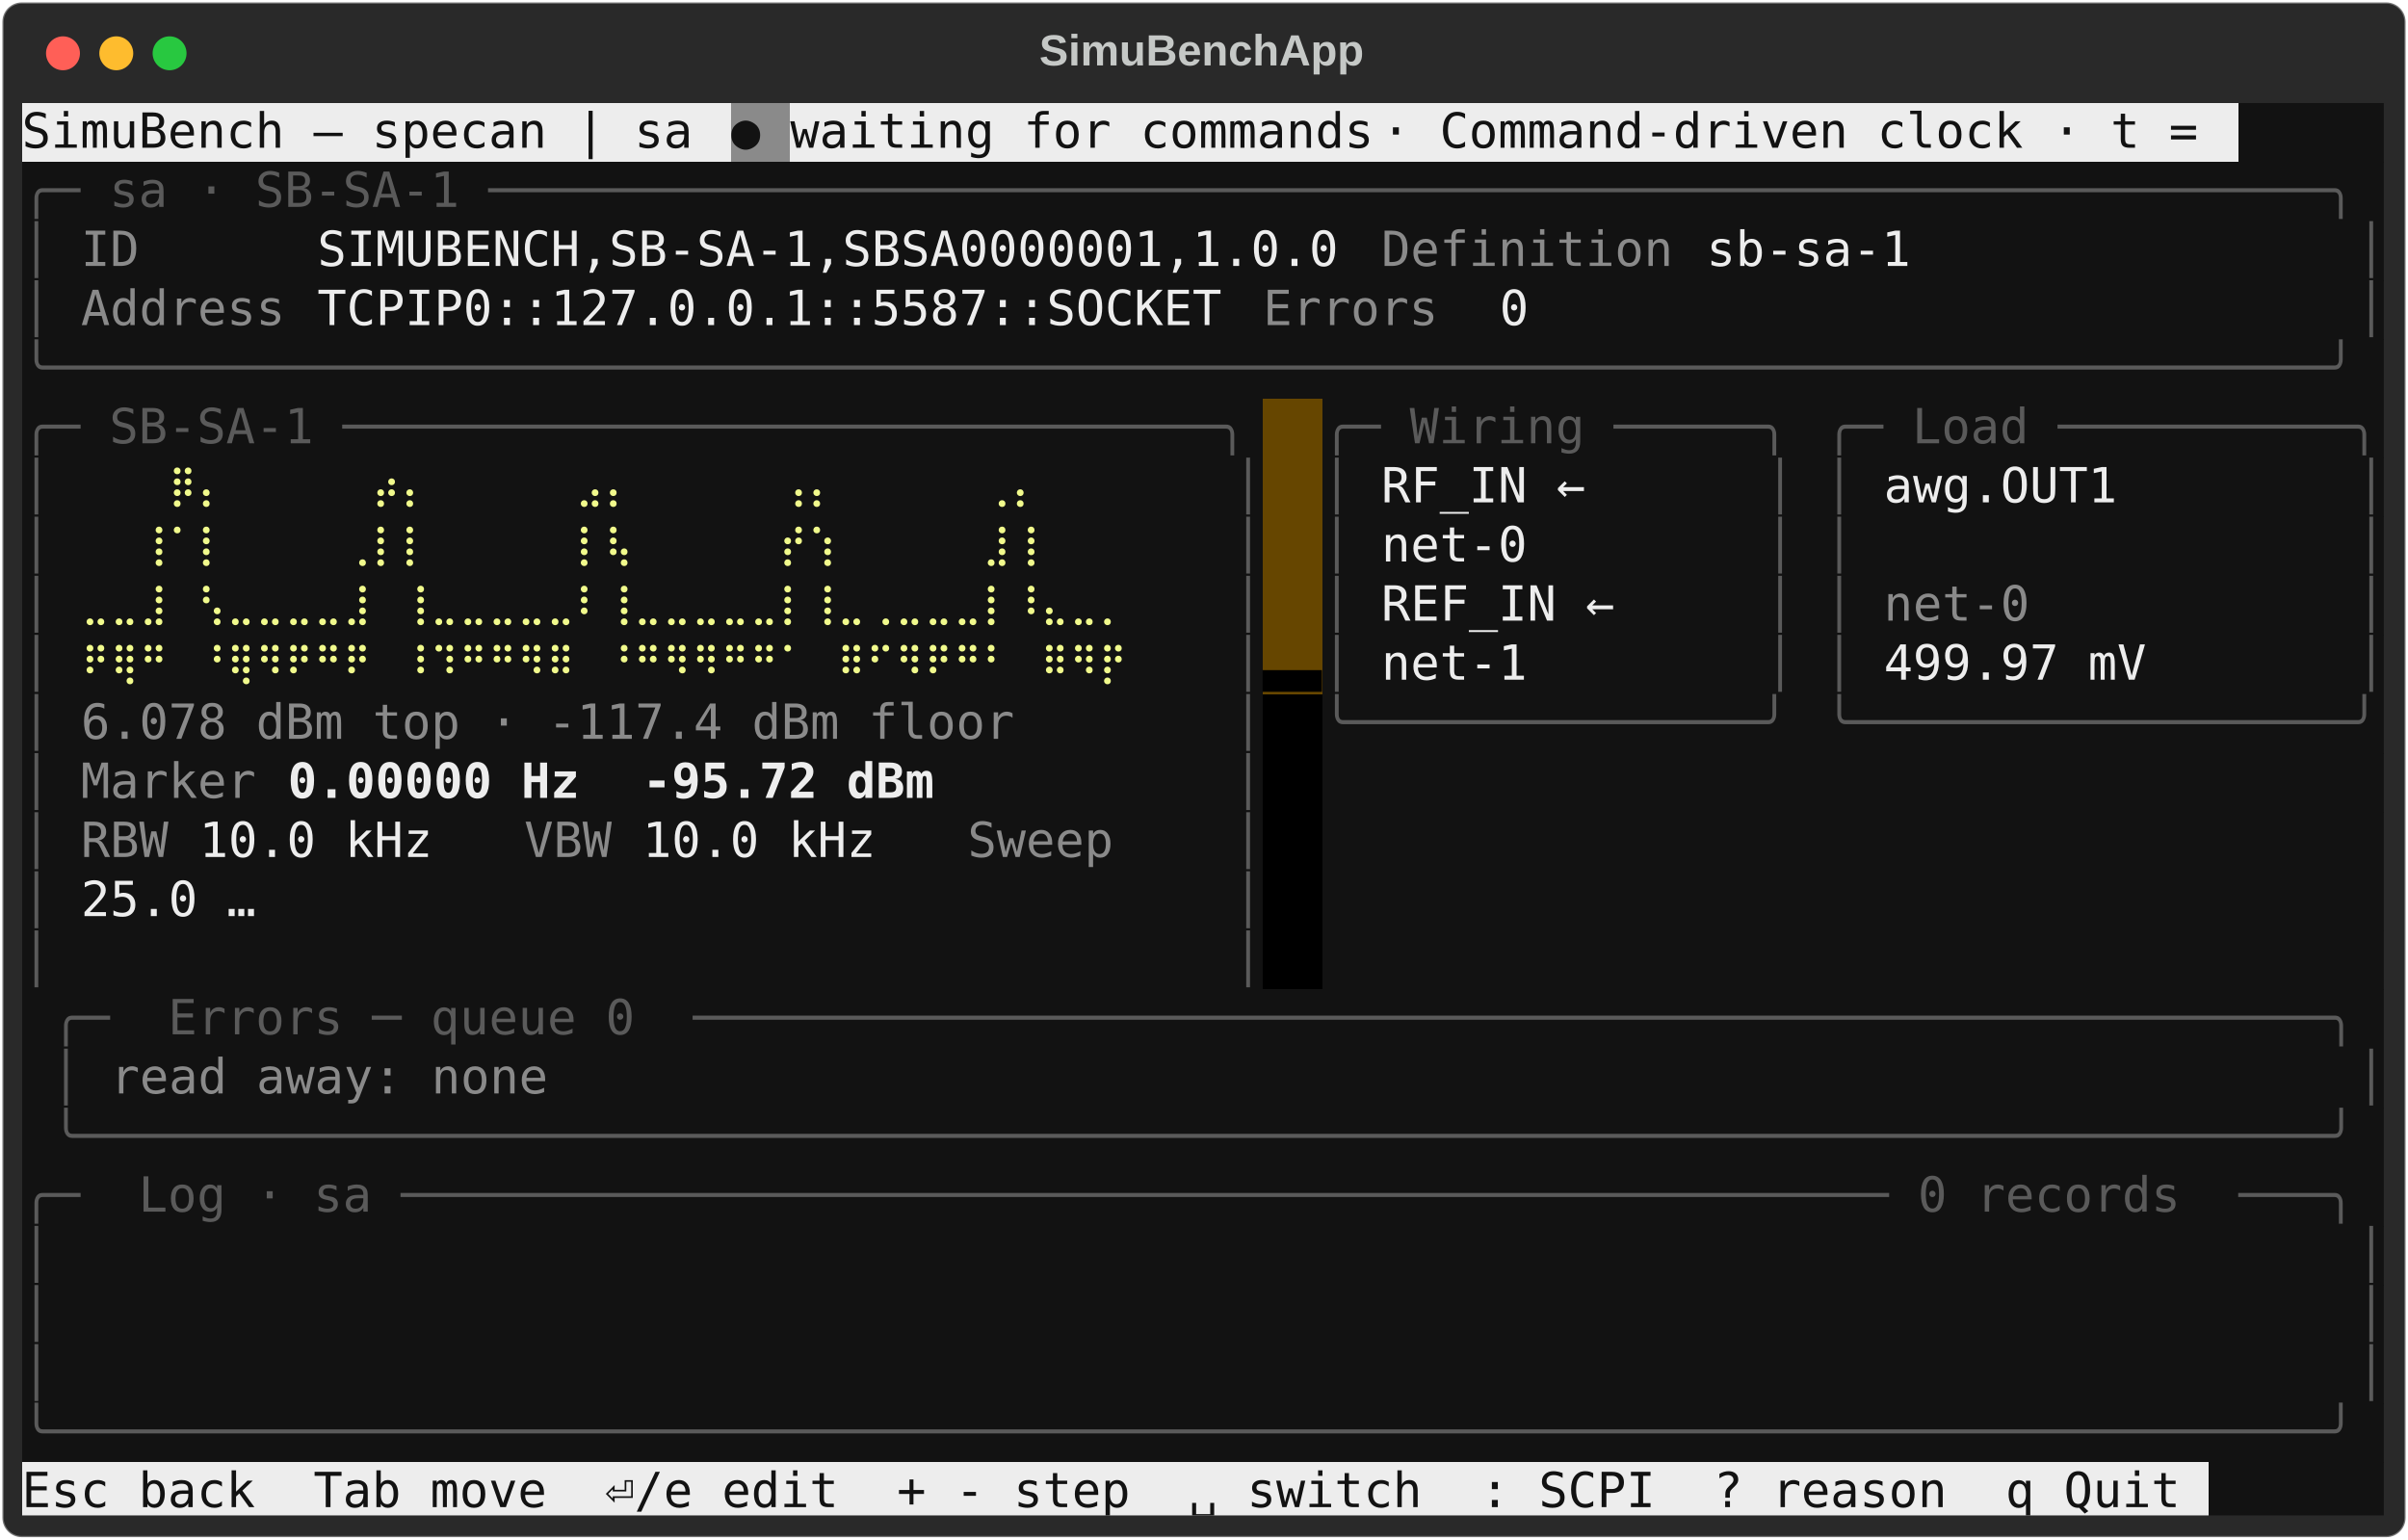
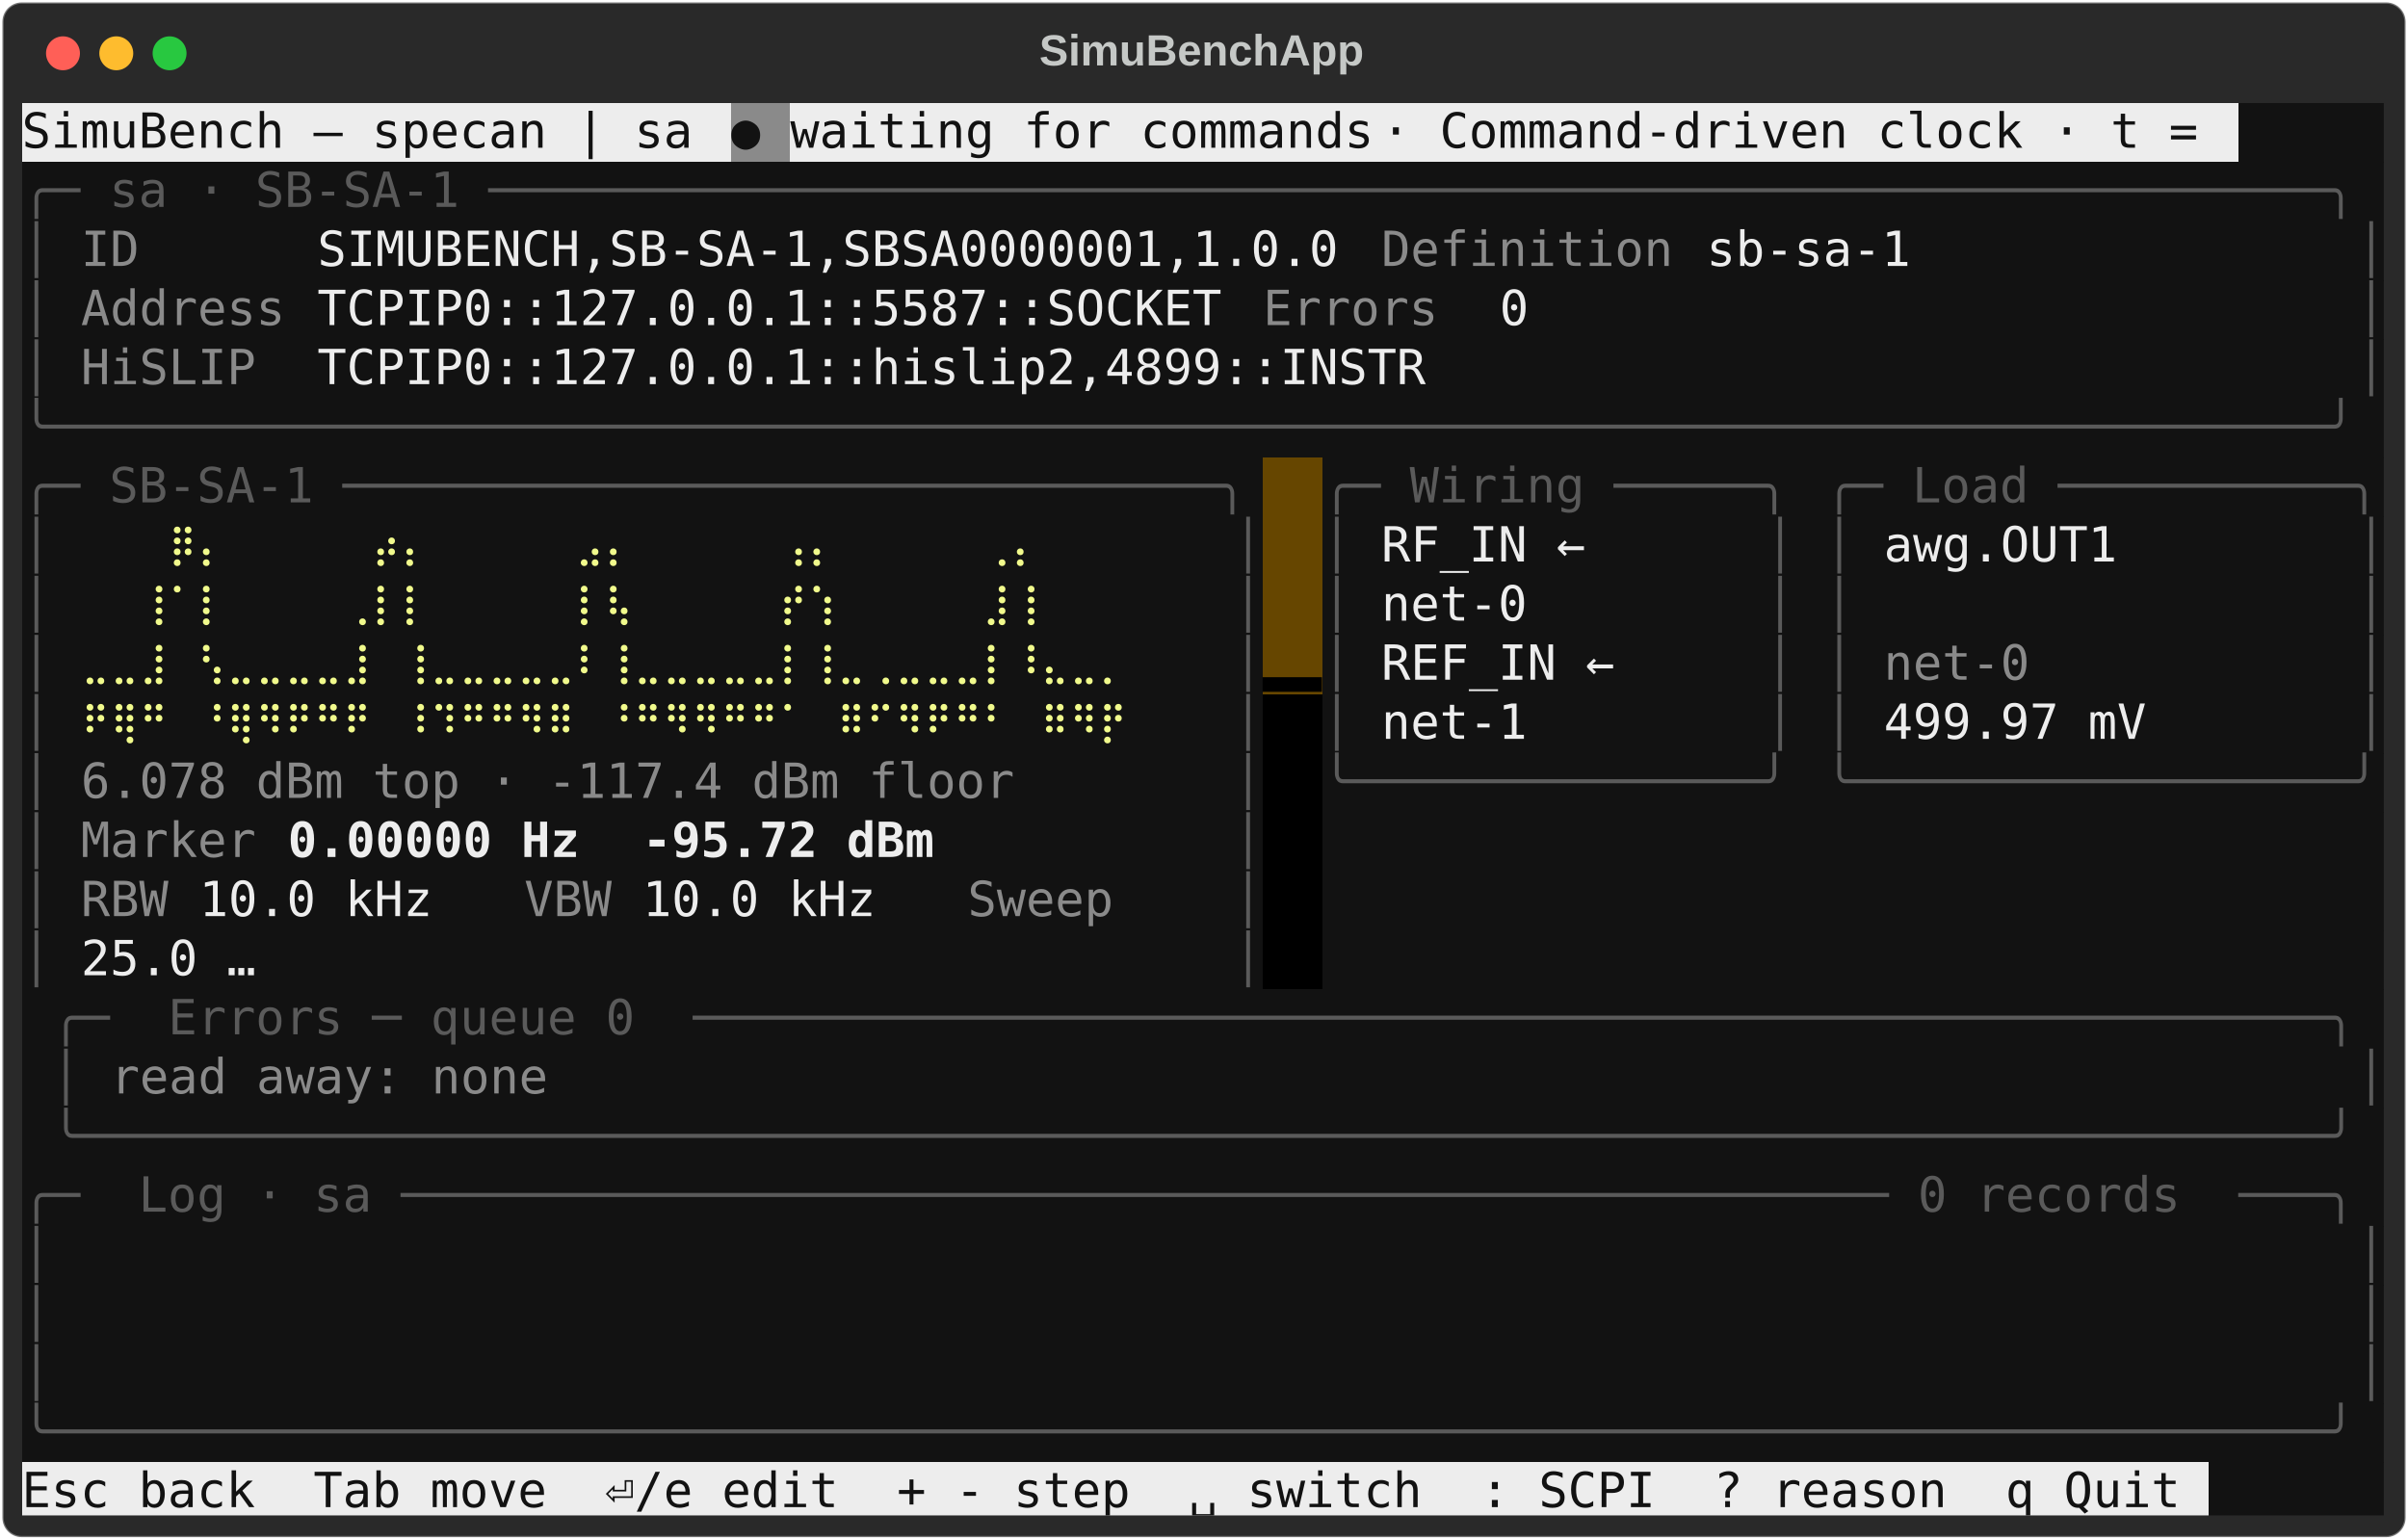
<svg xmlns="http://www.w3.org/2000/svg" class="rich-terminal" viewBox="0 0 994 635.6">
  <style>

    @font-face {
        font-family: "Fira Code";
        src: local("FiraCode-Regular"),
                url("https://cdnjs.cloudflare.com/ajax/libs/firacode/6.2.0/woff2/FiraCode-Regular.woff2") format("woff2"),
                url("https://cdnjs.cloudflare.com/ajax/libs/firacode/6.2.0/woff/FiraCode-Regular.woff") format("woff");
        font-style: normal;
        font-weight: 400;
    }
    @font-face {
        font-family: "Fira Code";
        src: local("FiraCode-Bold"),
                url("https://cdnjs.cloudflare.com/ajax/libs/firacode/6.2.0/woff2/FiraCode-Bold.woff2") format("woff2"),
                url("https://cdnjs.cloudflare.com/ajax/libs/firacode/6.2.0/woff/FiraCode-Bold.woff") format("woff");
        font-style: bold;
        font-weight: 700;
    }

    .terminal-matrix {
        font-family: Fira Code, monospace;
        font-size: 20px;
        line-height: 24.4px;
        font-variant-east-asian: full-width;
    }

    .terminal-title {
        font-size: 18px;
        font-weight: bold;
        font-family: arial;
    }

    .terminal-r1 { fill: #121212 }
.terminal-r2 { fill: #c5c8c6 }
.terminal-r3 { fill: #5a5a5a }
.terminal-r4 { fill: #8a8a8a }
.terminal-r5 { fill: #ededed }
.terminal-r6 { fill: #f1fa8c }
.terminal-r7 { fill: #000000 }
.terminal-r8 { fill: #ededed;font-weight: bold }
    </style>
  <defs>
    <clipPath id="terminal-clip-terminal">
      <rect x="0" y="0" width="975.0" height="584.6" />
    </clipPath>
    <clipPath id="terminal-line-0">
      <rect x="0" y="1.5" width="976" height="24.65" />
    </clipPath>
    <clipPath id="terminal-line-1">
      <rect x="0" y="25.9" width="976" height="24.65" />
    </clipPath>
    <clipPath id="terminal-line-2">
      <rect x="0" y="50.3" width="976" height="24.65" />
    </clipPath>
    <clipPath id="terminal-line-3">
      <rect x="0" y="74.7" width="976" height="24.65" />
    </clipPath>
    <clipPath id="terminal-line-4">
      <rect x="0" y="99.1" width="976" height="24.65" />
    </clipPath>
    <clipPath id="terminal-line-5">
      <rect x="0" y="123.5" width="976" height="24.65" />
    </clipPath>
    <clipPath id="terminal-line-6">
      <rect x="0" y="147.9" width="976" height="24.65" />
    </clipPath>
    <clipPath id="terminal-line-7">
      <rect x="0" y="172.3" width="976" height="24.65" />
    </clipPath>
    <clipPath id="terminal-line-8">
      <rect x="0" y="196.7" width="976" height="24.65" />
    </clipPath>
    <clipPath id="terminal-line-9">
      <rect x="0" y="221.1" width="976" height="24.65" />
    </clipPath>
    <clipPath id="terminal-line-10">
      <rect x="0" y="245.5" width="976" height="24.65" />
    </clipPath>
    <clipPath id="terminal-line-11">
      <rect x="0" y="269.9" width="976" height="24.65" />
    </clipPath>
    <clipPath id="terminal-line-12">
      <rect x="0" y="294.3" width="976" height="24.65" />
    </clipPath>
    <clipPath id="terminal-line-13">
      <rect x="0" y="318.7" width="976" height="24.65" />
    </clipPath>
    <clipPath id="terminal-line-14">
      <rect x="0" y="343.1" width="976" height="24.65" />
    </clipPath>
    <clipPath id="terminal-line-15">
      <rect x="0" y="367.5" width="976" height="24.65" />
    </clipPath>
    <clipPath id="terminal-line-16">
      <rect x="0" y="391.9" width="976" height="24.65" />
    </clipPath>
    <clipPath id="terminal-line-17">
      <rect x="0" y="416.3" width="976" height="24.65" />
    </clipPath>
    <clipPath id="terminal-line-18">
      <rect x="0" y="440.7" width="976" height="24.65" />
    </clipPath>
    <clipPath id="terminal-line-19">
      <rect x="0" y="465.1" width="976" height="24.65" />
    </clipPath>
    <clipPath id="terminal-line-20">
      <rect x="0" y="489.5" width="976" height="24.65" />
    </clipPath>
    <clipPath id="terminal-line-21">
      <rect x="0" y="513.9" width="976" height="24.65" />
    </clipPath>
    <clipPath id="terminal-line-22">
      <rect x="0" y="538.3" width="976" height="24.65" />
    </clipPath>
  </defs>
  <rect fill="#292929" stroke="rgba(255,255,255,0.35)" stroke-width="1" x="1" y="1" width="992" height="633.6" rx="8" />
  <text class="terminal-title" fill="#c5c8c6" text-anchor="middle" x="496" y="27">SimuBenchApp</text>
  <g transform="translate(26,22)">
    <circle cx="0" cy="0" r="7" fill="#ff5f57" />
    <circle cx="22" cy="0" r="7" fill="#febc2e" />
    <circle cx="44" cy="0" r="7" fill="#28c840" />
  </g>
  <g transform="translate(9, 41)" clip-path="url(#terminal-clip-terminal)">
    <rect fill="#ededed" x="0" y="1.5" width="280.6" height="24.65" shape-rendering="crispEdges" />
    <rect fill="#ededed" x="280.6" y="1.5" width="12.2" height="24.65" shape-rendering="crispEdges" />
    <rect fill="#8a8a8a" x="292.8" y="1.5" width="24.4" height="24.65" shape-rendering="crispEdges" />
    <rect fill="#ededed" x="317.2" y="1.5" width="244" height="24.65" shape-rendering="crispEdges" />
    <rect fill="#ededed" x="561.2" y="1.5" width="353.8" height="24.65" shape-rendering="crispEdges" />
    <rect fill="#121212" x="915" y="1.5" width="61" height="24.65" shape-rendering="crispEdges" />
    <rect fill="#121212" x="0" y="25.9" width="976" height="24.65" shape-rendering="crispEdges" />
    <rect fill="#121212" x="0" y="50.3" width="12.2" height="24.65" shape-rendering="crispEdges" />
    <rect fill="#121212" x="12.2" y="50.3" width="12.2" height="24.65" shape-rendering="crispEdges" />
    <rect fill="#121212" x="24.4" y="50.3" width="97.6" height="24.65" shape-rendering="crispEdges" />
    <rect fill="#121212" x="122" y="50.3" width="439.2" height="24.65" shape-rendering="crispEdges" />
    <rect fill="#121212" x="561.2" y="50.3" width="134.2" height="24.65" shape-rendering="crispEdges" />
    <rect fill="#121212" x="695.4" y="50.3" width="256.2" height="24.65" shape-rendering="crispEdges" />
    <rect fill="#121212" x="951.6" y="50.3" width="12.2" height="24.65" shape-rendering="crispEdges" />
    <rect fill="#121212" x="963.8" y="50.3" width="12.2" height="24.65" shape-rendering="crispEdges" />
    <rect fill="#121212" x="0" y="74.7" width="12.2" height="24.65" shape-rendering="crispEdges" />
    <rect fill="#121212" x="12.2" y="74.7" width="12.2" height="24.65" shape-rendering="crispEdges" />
    <rect fill="#121212" x="24.4" y="74.7" width="97.6" height="24.65" shape-rendering="crispEdges" />
    <rect fill="#121212" x="122" y="74.7" width="390.4" height="24.65" shape-rendering="crispEdges" />
    <rect fill="#121212" x="512.4" y="74.7" width="97.6" height="24.65" shape-rendering="crispEdges" />
    <rect fill="#121212" x="610" y="74.7" width="341.6" height="24.65" shape-rendering="crispEdges" />
    <rect fill="#121212" x="951.6" y="74.7" width="12.2" height="24.65" shape-rendering="crispEdges" />
    <rect fill="#121212" x="963.8" y="74.7" width="12.2" height="24.65" shape-rendering="crispEdges" />
-     <rect fill="#121212" x="0" y="99.1" width="976" height="24.65" shape-rendering="crispEdges" />
-     <rect fill="#121212" x="0" y="123.5" width="512.4" height="24.65" shape-rendering="crispEdges" />
-     <rect fill="#664600" x="512.4" y="123.5" width="24.4" height="24.65" shape-rendering="crispEdges" />
-     <rect fill="#121212" x="536.8" y="123.5" width="195.2" height="24.65" shape-rendering="crispEdges" />
-     <rect fill="#121212" x="732" y="123.5" width="12.2" height="24.65" shape-rendering="crispEdges" />
-     <rect fill="#121212" x="744.2" y="123.5" width="231.8" height="24.65" shape-rendering="crispEdges" />
-     <rect fill="#121212" x="0" y="147.9" width="12.2" height="24.65" shape-rendering="crispEdges" />
-     <rect fill="#121212" x="12.2" y="147.9" width="12.2" height="24.65" shape-rendering="crispEdges" />
-     <rect fill="#121212" x="24.4" y="147.9" width="463.6" height="24.65" shape-rendering="crispEdges" />
-     <rect fill="#121212" x="488" y="147.9" width="12.2" height="24.65" shape-rendering="crispEdges" />
-     <rect fill="#121212" x="500.2" y="147.9" width="12.2" height="24.65" shape-rendering="crispEdges" />
+     <rect fill="#121212" x="0" y="99.1" width="12.2" height="24.65" shape-rendering="crispEdges" />
+     <rect fill="#121212" x="12.2" y="99.1" width="12.2" height="24.65" shape-rendering="crispEdges" />
+     <rect fill="#121212" x="24.4" y="99.1" width="97.6" height="24.65" shape-rendering="crispEdges" />
+     <rect fill="#121212" x="122" y="99.1" width="829.6" height="24.65" shape-rendering="crispEdges" />
+     <rect fill="#121212" x="951.6" y="99.1" width="12.2" height="24.65" shape-rendering="crispEdges" />
+     <rect fill="#121212" x="963.8" y="99.1" width="12.2" height="24.65" shape-rendering="crispEdges" />
+     <rect fill="#121212" x="0" y="123.5" width="976" height="24.65" shape-rendering="crispEdges" />
+     <rect fill="#121212" x="0" y="147.9" width="512.4" height="24.65" shape-rendering="crispEdges" />
    <rect fill="#664600" x="512.4" y="147.9" width="24.4" height="24.65" shape-rendering="crispEdges" />
-     <rect fill="#121212" x="536.8" y="147.9" width="12.2" height="24.65" shape-rendering="crispEdges" />
-     <rect fill="#121212" x="549" y="147.9" width="12.2" height="24.65" shape-rendering="crispEdges" />
-     <rect fill="#121212" x="561.2" y="147.9" width="85.4" height="24.65" shape-rendering="crispEdges" />
-     <rect fill="#121212" x="646.6" y="147.9" width="73.2" height="24.65" shape-rendering="crispEdges" />
-     <rect fill="#121212" x="719.8" y="147.9" width="12.2" height="24.65" shape-rendering="crispEdges" />
+     <rect fill="#121212" x="536.8" y="147.9" width="195.2" height="24.65" shape-rendering="crispEdges" />
    <rect fill="#121212" x="732" y="147.9" width="12.2" height="24.65" shape-rendering="crispEdges" />
-     <rect fill="#121212" x="744.2" y="147.9" width="12.2" height="24.65" shape-rendering="crispEdges" />
-     <rect fill="#121212" x="756.4" y="147.9" width="12.2" height="24.65" shape-rendering="crispEdges" />
-     <rect fill="#121212" x="768.6" y="147.9" width="170.8" height="24.65" shape-rendering="crispEdges" />
-     <rect fill="#121212" x="939.4" y="147.9" width="24.4" height="24.65" shape-rendering="crispEdges" />
-     <rect fill="#121212" x="963.8" y="147.9" width="12.2" height="24.65" shape-rendering="crispEdges" />
+     <rect fill="#121212" x="744.2" y="147.9" width="231.8" height="24.65" shape-rendering="crispEdges" />
    <rect fill="#121212" x="0" y="172.3" width="12.2" height="24.65" shape-rendering="crispEdges" />
    <rect fill="#121212" x="12.2" y="172.3" width="12.2" height="24.65" shape-rendering="crispEdges" />
    <rect fill="#121212" x="24.4" y="172.3" width="463.6" height="24.65" shape-rendering="crispEdges" />
    <rect fill="#121212" x="488" y="172.3" width="12.2" height="24.65" shape-rendering="crispEdges" />
    <rect fill="#121212" x="500.2" y="172.3" width="12.2" height="24.65" shape-rendering="crispEdges" />
    <rect fill="#664600" x="512.4" y="172.3" width="24.4" height="24.65" shape-rendering="crispEdges" />
    <rect fill="#121212" x="536.8" y="172.3" width="12.2" height="24.65" shape-rendering="crispEdges" />
    <rect fill="#121212" x="549" y="172.3" width="12.2" height="24.65" shape-rendering="crispEdges" />
-     <rect fill="#121212" x="561.2" y="172.3" width="73.2" height="24.65" shape-rendering="crispEdges" />
-     <rect fill="#121212" x="634.4" y="172.3" width="85.4" height="24.65" shape-rendering="crispEdges" />
+     <rect fill="#121212" x="561.2" y="172.3" width="85.4" height="24.65" shape-rendering="crispEdges" />
+     <rect fill="#121212" x="646.6" y="172.3" width="73.2" height="24.65" shape-rendering="crispEdges" />
    <rect fill="#121212" x="719.8" y="172.3" width="12.2" height="24.65" shape-rendering="crispEdges" />
    <rect fill="#121212" x="732" y="172.3" width="12.2" height="24.65" shape-rendering="crispEdges" />
    <rect fill="#121212" x="744.2" y="172.3" width="12.2" height="24.65" shape-rendering="crispEdges" />
    <rect fill="#121212" x="756.4" y="172.3" width="12.2" height="24.65" shape-rendering="crispEdges" />
    <rect fill="#121212" x="768.6" y="172.3" width="170.8" height="24.65" shape-rendering="crispEdges" />
    <rect fill="#121212" x="939.4" y="172.3" width="24.4" height="24.65" shape-rendering="crispEdges" />
    <rect fill="#121212" x="963.8" y="172.3" width="12.2" height="24.65" shape-rendering="crispEdges" />
    <rect fill="#121212" x="0" y="196.7" width="12.2" height="24.65" shape-rendering="crispEdges" />
    <rect fill="#121212" x="12.2" y="196.7" width="12.2" height="24.65" shape-rendering="crispEdges" />
    <rect fill="#121212" x="24.4" y="196.7" width="463.6" height="24.65" shape-rendering="crispEdges" />
    <rect fill="#121212" x="488" y="196.7" width="12.2" height="24.65" shape-rendering="crispEdges" />
    <rect fill="#121212" x="500.2" y="196.7" width="12.2" height="24.65" shape-rendering="crispEdges" />
    <rect fill="#664600" x="512.4" y="196.7" width="24.4" height="24.65" shape-rendering="crispEdges" />
    <rect fill="#121212" x="536.8" y="196.7" width="12.2" height="24.65" shape-rendering="crispEdges" />
    <rect fill="#121212" x="549" y="196.7" width="12.2" height="24.65" shape-rendering="crispEdges" />
-     <rect fill="#121212" x="561.2" y="196.7" width="97.6" height="24.65" shape-rendering="crispEdges" />
-     <rect fill="#121212" x="658.8" y="196.7" width="61" height="24.65" shape-rendering="crispEdges" />
+     <rect fill="#121212" x="561.2" y="196.7" width="73.2" height="24.65" shape-rendering="crispEdges" />
+     <rect fill="#121212" x="634.4" y="196.7" width="85.4" height="24.65" shape-rendering="crispEdges" />
    <rect fill="#121212" x="719.8" y="196.7" width="12.2" height="24.65" shape-rendering="crispEdges" />
    <rect fill="#121212" x="732" y="196.7" width="12.2" height="24.65" shape-rendering="crispEdges" />
    <rect fill="#121212" x="744.2" y="196.7" width="12.2" height="24.65" shape-rendering="crispEdges" />
    <rect fill="#121212" x="756.4" y="196.7" width="12.2" height="24.65" shape-rendering="crispEdges" />
-     <rect fill="#121212" x="768.6" y="196.7" width="61" height="24.65" shape-rendering="crispEdges" />
-     <rect fill="#121212" x="829.6" y="196.7" width="109.8" height="24.65" shape-rendering="crispEdges" />
+     <rect fill="#121212" x="768.6" y="196.7" width="170.8" height="24.65" shape-rendering="crispEdges" />
    <rect fill="#121212" x="939.4" y="196.7" width="24.4" height="24.65" shape-rendering="crispEdges" />
    <rect fill="#121212" x="963.8" y="196.7" width="12.2" height="24.65" shape-rendering="crispEdges" />
    <rect fill="#121212" x="0" y="221.1" width="12.2" height="24.65" shape-rendering="crispEdges" />
    <rect fill="#121212" x="12.2" y="221.1" width="12.2" height="24.65" shape-rendering="crispEdges" />
    <rect fill="#121212" x="24.4" y="221.1" width="463.6" height="24.65" shape-rendering="crispEdges" />
    <rect fill="#121212" x="488" y="221.1" width="12.2" height="24.65" shape-rendering="crispEdges" />
    <rect fill="#121212" x="500.2" y="221.1" width="12.2" height="24.65" shape-rendering="crispEdges" />
    <rect fill="#664600" x="512.4" y="221.1" width="24.4" height="24.65" shape-rendering="crispEdges" />
    <rect fill="#121212" x="536.8" y="221.1" width="12.2" height="24.65" shape-rendering="crispEdges" />
    <rect fill="#121212" x="549" y="221.1" width="12.2" height="24.65" shape-rendering="crispEdges" />
-     <rect fill="#121212" x="561.2" y="221.1" width="61" height="24.65" shape-rendering="crispEdges" />
-     <rect fill="#121212" x="622.2" y="221.1" width="97.6" height="24.65" shape-rendering="crispEdges" />
+     <rect fill="#121212" x="561.2" y="221.1" width="97.6" height="24.65" shape-rendering="crispEdges" />
+     <rect fill="#121212" x="658.8" y="221.1" width="61" height="24.65" shape-rendering="crispEdges" />
    <rect fill="#121212" x="719.8" y="221.1" width="12.2" height="24.65" shape-rendering="crispEdges" />
    <rect fill="#121212" x="732" y="221.1" width="12.2" height="24.65" shape-rendering="crispEdges" />
    <rect fill="#121212" x="744.2" y="221.1" width="12.2" height="24.65" shape-rendering="crispEdges" />
    <rect fill="#121212" x="756.4" y="221.1" width="12.2" height="24.65" shape-rendering="crispEdges" />
-     <rect fill="#121212" x="768.6" y="221.1" width="170.8" height="24.65" shape-rendering="crispEdges" />
+     <rect fill="#121212" x="768.6" y="221.1" width="61" height="24.65" shape-rendering="crispEdges" />
+     <rect fill="#121212" x="829.6" y="221.1" width="109.8" height="24.65" shape-rendering="crispEdges" />
    <rect fill="#121212" x="939.4" y="221.1" width="24.4" height="24.65" shape-rendering="crispEdges" />
    <rect fill="#121212" x="963.8" y="221.1" width="12.2" height="24.65" shape-rendering="crispEdges" />
    <rect fill="#121212" x="0" y="245.5" width="12.2" height="24.65" shape-rendering="crispEdges" />
    <rect fill="#121212" x="12.2" y="245.5" width="12.2" height="24.65" shape-rendering="crispEdges" />
-     <rect fill="#121212" x="24.4" y="245.5" width="390.4" height="24.65" shape-rendering="crispEdges" />
-     <rect fill="#121212" x="414.8" y="245.5" width="73.2" height="24.65" shape-rendering="crispEdges" />
+     <rect fill="#121212" x="24.4" y="245.5" width="463.6" height="24.65" shape-rendering="crispEdges" />
    <rect fill="#121212" x="488" y="245.5" width="12.2" height="24.65" shape-rendering="crispEdges" />
    <rect fill="#121212" x="500.2" y="245.5" width="12.2" height="24.65" shape-rendering="crispEdges" />
    <rect fill="#000000" x="512.4" y="245.5" width="24.4" height="24.65" shape-rendering="crispEdges" />
-     <rect fill="#121212" x="536.8" y="245.5" width="195.2" height="24.65" shape-rendering="crispEdges" />
+     <rect fill="#121212" x="536.8" y="245.5" width="12.2" height="24.65" shape-rendering="crispEdges" />
+     <rect fill="#121212" x="549" y="245.5" width="12.2" height="24.65" shape-rendering="crispEdges" />
+     <rect fill="#121212" x="561.2" y="245.5" width="61" height="24.65" shape-rendering="crispEdges" />
+     <rect fill="#121212" x="622.2" y="245.5" width="97.6" height="24.65" shape-rendering="crispEdges" />
+     <rect fill="#121212" x="719.8" y="245.5" width="12.2" height="24.65" shape-rendering="crispEdges" />
    <rect fill="#121212" x="732" y="245.5" width="12.2" height="24.65" shape-rendering="crispEdges" />
-     <rect fill="#121212" x="744.2" y="245.5" width="231.8" height="24.65" shape-rendering="crispEdges" />
+     <rect fill="#121212" x="744.2" y="245.5" width="12.2" height="24.65" shape-rendering="crispEdges" />
+     <rect fill="#121212" x="756.4" y="245.5" width="12.2" height="24.65" shape-rendering="crispEdges" />
+     <rect fill="#121212" x="768.6" y="245.5" width="170.8" height="24.65" shape-rendering="crispEdges" />
+     <rect fill="#121212" x="939.4" y="245.5" width="24.4" height="24.65" shape-rendering="crispEdges" />
+     <rect fill="#121212" x="963.8" y="245.5" width="12.2" height="24.65" shape-rendering="crispEdges" />
    <rect fill="#121212" x="0" y="269.9" width="12.2" height="24.65" shape-rendering="crispEdges" />
    <rect fill="#121212" x="12.2" y="269.9" width="12.2" height="24.65" shape-rendering="crispEdges" />
-     <rect fill="#121212" x="24.4" y="269.9" width="85.4" height="24.65" shape-rendering="crispEdges" />
-     <rect fill="#121212" x="109.8" y="269.9" width="122" height="24.65" shape-rendering="crispEdges" />
-     <rect fill="#121212" x="231.8" y="269.9" width="24.4" height="24.65" shape-rendering="crispEdges" />
-     <rect fill="#121212" x="256.2" y="269.9" width="122" height="24.65" shape-rendering="crispEdges" />
-     <rect fill="#121212" x="378.2" y="269.9" width="109.8" height="24.65" shape-rendering="crispEdges" />
+     <rect fill="#121212" x="24.4" y="269.9" width="390.4" height="24.65" shape-rendering="crispEdges" />
+     <rect fill="#121212" x="414.8" y="269.9" width="73.2" height="24.65" shape-rendering="crispEdges" />
    <rect fill="#121212" x="488" y="269.9" width="12.2" height="24.65" shape-rendering="crispEdges" />
    <rect fill="#121212" x="500.2" y="269.9" width="12.2" height="24.65" shape-rendering="crispEdges" />
    <rect fill="#000000" x="512.4" y="269.9" width="24.4" height="24.65" shape-rendering="crispEdges" />
-     <rect fill="#121212" x="536.8" y="269.9" width="439.2" height="24.65" shape-rendering="crispEdges" />
+     <rect fill="#121212" x="536.8" y="269.9" width="195.2" height="24.65" shape-rendering="crispEdges" />
+     <rect fill="#121212" x="732" y="269.9" width="12.2" height="24.65" shape-rendering="crispEdges" />
+     <rect fill="#121212" x="744.2" y="269.9" width="231.8" height="24.65" shape-rendering="crispEdges" />
    <rect fill="#121212" x="0" y="294.3" width="12.2" height="24.65" shape-rendering="crispEdges" />
    <rect fill="#121212" x="12.2" y="294.3" width="12.2" height="24.65" shape-rendering="crispEdges" />
-     <rect fill="#121212" x="24.4" y="294.3" width="48.8" height="24.65" shape-rendering="crispEdges" />
-     <rect fill="#121212" x="73.2" y="294.3" width="134.2" height="24.65" shape-rendering="crispEdges" />
-     <rect fill="#121212" x="207.4" y="294.3" width="48.8" height="24.65" shape-rendering="crispEdges" />
-     <rect fill="#121212" x="256.2" y="294.3" width="134.2" height="24.65" shape-rendering="crispEdges" />
-     <rect fill="#121212" x="390.4" y="294.3" width="61" height="24.65" shape-rendering="crispEdges" />
-     <rect fill="#121212" x="451.4" y="294.3" width="48.8" height="24.65" shape-rendering="crispEdges" />
+     <rect fill="#121212" x="24.4" y="294.3" width="85.4" height="24.65" shape-rendering="crispEdges" />
+     <rect fill="#121212" x="109.8" y="294.3" width="122" height="24.65" shape-rendering="crispEdges" />
+     <rect fill="#121212" x="231.8" y="294.3" width="24.4" height="24.65" shape-rendering="crispEdges" />
+     <rect fill="#121212" x="256.2" y="294.3" width="122" height="24.65" shape-rendering="crispEdges" />
+     <rect fill="#121212" x="378.2" y="294.3" width="109.8" height="24.65" shape-rendering="crispEdges" />
+     <rect fill="#121212" x="488" y="294.3" width="12.2" height="24.65" shape-rendering="crispEdges" />
    <rect fill="#121212" x="500.2" y="294.3" width="12.2" height="24.65" shape-rendering="crispEdges" />
    <rect fill="#000000" x="512.4" y="294.3" width="24.4" height="24.65" shape-rendering="crispEdges" />
    <rect fill="#121212" x="536.8" y="294.3" width="439.2" height="24.65" shape-rendering="crispEdges" />
    <rect fill="#121212" x="0" y="318.7" width="12.2" height="24.65" shape-rendering="crispEdges" />
    <rect fill="#121212" x="12.2" y="318.7" width="12.2" height="24.65" shape-rendering="crispEdges" />
-     <rect fill="#121212" x="24.4" y="318.7" width="73.2" height="24.65" shape-rendering="crispEdges" />
-     <rect fill="#121212" x="97.6" y="318.7" width="402.6" height="24.65" shape-rendering="crispEdges" />
+     <rect fill="#121212" x="24.4" y="318.7" width="48.8" height="24.65" shape-rendering="crispEdges" />
+     <rect fill="#121212" x="73.2" y="318.7" width="134.2" height="24.65" shape-rendering="crispEdges" />
+     <rect fill="#121212" x="207.4" y="318.7" width="48.8" height="24.65" shape-rendering="crispEdges" />
+     <rect fill="#121212" x="256.2" y="318.7" width="134.2" height="24.65" shape-rendering="crispEdges" />
+     <rect fill="#121212" x="390.4" y="318.7" width="61" height="24.65" shape-rendering="crispEdges" />
+     <rect fill="#121212" x="451.4" y="318.7" width="48.8" height="24.65" shape-rendering="crispEdges" />
    <rect fill="#121212" x="500.2" y="318.7" width="12.2" height="24.65" shape-rendering="crispEdges" />
    <rect fill="#000000" x="512.4" y="318.7" width="24.4" height="24.65" shape-rendering="crispEdges" />
    <rect fill="#121212" x="536.8" y="318.7" width="439.2" height="24.65" shape-rendering="crispEdges" />
    <rect fill="#121212" x="0" y="343.1" width="12.2" height="24.65" shape-rendering="crispEdges" />
    <rect fill="#121212" x="12.2" y="343.1" width="12.2" height="24.65" shape-rendering="crispEdges" />
-     <rect fill="#121212" x="24.4" y="343.1" width="463.6" height="24.65" shape-rendering="crispEdges" />
-     <rect fill="#121212" x="488" y="343.1" width="12.2" height="24.65" shape-rendering="crispEdges" />
+     <rect fill="#121212" x="24.4" y="343.1" width="73.2" height="24.65" shape-rendering="crispEdges" />
+     <rect fill="#121212" x="97.6" y="343.1" width="402.6" height="24.65" shape-rendering="crispEdges" />
    <rect fill="#121212" x="500.2" y="343.1" width="12.2" height="24.65" shape-rendering="crispEdges" />
    <rect fill="#000000" x="512.4" y="343.1" width="24.4" height="24.65" shape-rendering="crispEdges" />
    <rect fill="#121212" x="536.8" y="343.1" width="439.2" height="24.65" shape-rendering="crispEdges" />
    <rect fill="#121212" x="0" y="367.5" width="12.2" height="24.65" shape-rendering="crispEdges" />
    <rect fill="#121212" x="12.2" y="367.5" width="963.8" height="24.65" shape-rendering="crispEdges" />
    <rect fill="#121212" x="0" y="391.9" width="12.2" height="24.65" shape-rendering="crispEdges" />
    <rect fill="#121212" x="12.2" y="391.9" width="12.2" height="24.65" shape-rendering="crispEdges" />
    <rect fill="#121212" x="24.4" y="391.9" width="12.2" height="24.65" shape-rendering="crispEdges" />
    <rect fill="#121212" x="36.6" y="391.9" width="183" height="24.65" shape-rendering="crispEdges" />
    <rect fill="#121212" x="219.6" y="391.9" width="61" height="24.65" shape-rendering="crispEdges" />
    <rect fill="#121212" x="280.6" y="391.9" width="683.2" height="24.65" shape-rendering="crispEdges" />
    <rect fill="#121212" x="963.8" y="391.9" width="12.2" height="24.65" shape-rendering="crispEdges" />
    <rect fill="#121212" x="0" y="416.3" width="12.2" height="24.65" shape-rendering="crispEdges" />
    <rect fill="#121212" x="12.2" y="416.3" width="963.8" height="24.65" shape-rendering="crispEdges" />
    <rect fill="#121212" x="0" y="440.7" width="976" height="24.65" shape-rendering="crispEdges" />
    <rect fill="#121212" x="0" y="465.1" width="12.2" height="24.65" shape-rendering="crispEdges" />
    <rect fill="#121212" x="12.2" y="465.1" width="12.2" height="24.65" shape-rendering="crispEdges" />
    <rect fill="#121212" x="24.4" y="465.1" width="0" height="24.65" shape-rendering="crispEdges" />
    <rect fill="#121212" x="24.4" y="465.1" width="939.4" height="24.65" shape-rendering="crispEdges" />
    <rect fill="#121212" x="963.8" y="465.1" width="12.2" height="24.65" shape-rendering="crispEdges" />
    <rect fill="#121212" x="0" y="489.5" width="12.2" height="24.65" shape-rendering="crispEdges" />
    <rect fill="#121212" x="12.2" y="489.5" width="951.6" height="24.65" shape-rendering="crispEdges" />
    <rect fill="#121212" x="963.8" y="489.5" width="12.2" height="24.65" shape-rendering="crispEdges" />
    <rect fill="#121212" x="0" y="513.9" width="12.2" height="24.65" shape-rendering="crispEdges" />
    <rect fill="#121212" x="12.2" y="513.9" width="951.6" height="24.65" shape-rendering="crispEdges" />
    <rect fill="#121212" x="963.8" y="513.9" width="12.2" height="24.65" shape-rendering="crispEdges" />
    <rect fill="#121212" x="0" y="538.3" width="976" height="24.65" shape-rendering="crispEdges" />
    <rect fill="#ededed" x="0" y="562.7" width="902.8" height="24.65" shape-rendering="crispEdges" />
    <rect fill="#121212" x="902.8" y="562.7" width="73.2" height="24.65" shape-rendering="crispEdges" />
    <g class="terminal-matrix">
      <text class="terminal-r1" x="0" y="20" textLength="280.6" clip-path="url(#terminal-line-0)">SimuBench — specan | sa</text>
      <text class="terminal-r1" x="292.8" y="20" textLength="24.4" clip-path="url(#terminal-line-0)">● </text>
      <text class="terminal-r1" x="317.2" y="20" textLength="244" clip-path="url(#terminal-line-0)">waiting for commands</text>
      <text class="terminal-r1" x="561.2" y="20" textLength="353.8" clip-path="url(#terminal-line-0)"> · Command-driven clock · t =</text>
      <text class="terminal-r2" x="976" y="20" textLength="12.2" clip-path="url(#terminal-line-0)">
</text>
      <text class="terminal-r3" x="0" y="44.4" textLength="976" clip-path="url(#terminal-line-1)">╭─ sa · SB-SA-1 ───────────────────────────────────────────────────────────────╮</text>
      <text class="terminal-r2" x="976" y="44.4" textLength="12.2" clip-path="url(#terminal-line-1)">
</text>
      <text class="terminal-r3" x="0" y="68.8" textLength="12.2" clip-path="url(#terminal-line-2)">│</text>
      <text class="terminal-r4" x="24.4" y="68.8" textLength="97.6" clip-path="url(#terminal-line-2)">ID      </text>
      <text class="terminal-r5" x="122" y="68.8" textLength="439.2" clip-path="url(#terminal-line-2)">SIMUBENCH,SB-SA-1,SBSA0000001,1.0.0 </text>
      <text class="terminal-r4" x="561.2" y="68.8" textLength="134.2" clip-path="url(#terminal-line-2)">Definition </text>
      <text class="terminal-r5" x="695.4" y="68.8" textLength="256.2" clip-path="url(#terminal-line-2)">sb-sa-1              </text>
      <text class="terminal-r3" x="963.8" y="68.8" textLength="12.2" clip-path="url(#terminal-line-2)">│</text>
      <text class="terminal-r2" x="976" y="68.8" textLength="12.2" clip-path="url(#terminal-line-2)">
</text>
      <text class="terminal-r3" x="0" y="93.2" textLength="12.2" clip-path="url(#terminal-line-3)">│</text>
      <text class="terminal-r4" x="24.4" y="93.2" textLength="97.6" clip-path="url(#terminal-line-3)">Address </text>
      <text class="terminal-r5" x="122" y="93.2" textLength="390.4" clip-path="url(#terminal-line-3)">TCPIP0::127.0.0.1::5587::SOCKET </text>
      <text class="terminal-r4" x="512.4" y="93.2" textLength="97.6" clip-path="url(#terminal-line-3)">Errors  </text>
      <text class="terminal-r5" x="610" y="93.2" textLength="341.6" clip-path="url(#terminal-line-3)">0                           </text>
      <text class="terminal-r3" x="963.8" y="93.2" textLength="12.2" clip-path="url(#terminal-line-3)">│</text>
      <text class="terminal-r2" x="976" y="93.2" textLength="12.2" clip-path="url(#terminal-line-3)">
</text>
-       <text class="terminal-r3" x="0" y="117.6" textLength="976" clip-path="url(#terminal-line-4)">╰──────────────────────────────────────────────────────────────────────────────╯</text>
+       <text class="terminal-r3" x="0" y="117.6" textLength="12.2" clip-path="url(#terminal-line-4)">│</text>
+       <text class="terminal-r4" x="24.4" y="117.6" textLength="97.6" clip-path="url(#terminal-line-4)">HiSLIP  </text>
+       <text class="terminal-r5" x="122" y="117.6" textLength="829.6" clip-path="url(#terminal-line-4)">TCPIP0::127.0.0.1::hislip2,4899::INSTR                              </text>
+       <text class="terminal-r3" x="963.8" y="117.6" textLength="12.2" clip-path="url(#terminal-line-4)">│</text>
      <text class="terminal-r2" x="976" y="117.6" textLength="12.2" clip-path="url(#terminal-line-4)">
</text>
-       <text class="terminal-r3" x="0" y="142" textLength="512.4" clip-path="url(#terminal-line-5)">╭─ SB-SA-1 ──────────────────────────────╮</text>
-       <text class="terminal-r3" x="536.8" y="142" textLength="195.2" clip-path="url(#terminal-line-5)">╭─ Wiring ─────╮</text>
-       <text class="terminal-r3" x="744.2" y="142" textLength="231.8" clip-path="url(#terminal-line-5)">╭─ Load ──────────╮</text>
+       <text class="terminal-r3" x="0" y="142" textLength="976" clip-path="url(#terminal-line-5)">╰──────────────────────────────────────────────────────────────────────────────╯</text>
      <text class="terminal-r2" x="976" y="142" textLength="12.2" clip-path="url(#terminal-line-5)">
</text>
-       <text class="terminal-r3" x="0" y="166.4" textLength="12.2" clip-path="url(#terminal-line-6)">│</text>
-       <text class="terminal-r6" x="24.4" y="166.4" textLength="463.6" clip-path="url(#terminal-line-6)">⠀⠀⠀⡿⡄⠀⠀⠀⠀⠀⡴⡄⠀⠀⠀⠀⠀⣠⡄⠀⠀⠀⠀⠀⢠⡄⠀⠀⠀⠀⠀⢀⡄⠀⠀⠀⠀⠀</text>
-       <text class="terminal-r3" x="500.2" y="166.4" textLength="12.2" clip-path="url(#terminal-line-6)">│</text>
-       <text class="terminal-r3" x="536.8" y="166.4" textLength="12.2" clip-path="url(#terminal-line-6)">│</text>
-       <text class="terminal-r5" x="561.2" y="166.4" textLength="85.4" clip-path="url(#terminal-line-6)">RF_IN ←</text>
-       <text class="terminal-r3" x="719.8" y="166.4" textLength="12.2" clip-path="url(#terminal-line-6)">│</text>
-       <text class="terminal-r3" x="744.2" y="166.4" textLength="12.2" clip-path="url(#terminal-line-6)">│</text>
-       <text class="terminal-r5" x="768.6" y="166.4" textLength="170.8" clip-path="url(#terminal-line-6)">awg.OUT1      </text>
-       <text class="terminal-r3" x="963.8" y="166.4" textLength="12.2" clip-path="url(#terminal-line-6)">│</text>
+       <text class="terminal-r3" x="0" y="166.4" textLength="512.4" clip-path="url(#terminal-line-6)">╭─ SB-SA-1 ──────────────────────────────╮</text>
+       <text class="terminal-r3" x="536.8" y="166.4" textLength="195.2" clip-path="url(#terminal-line-6)">╭─ Wiring ─────╮</text>
+       <text class="terminal-r3" x="744.2" y="166.4" textLength="231.8" clip-path="url(#terminal-line-6)">╭─ Load ──────────╮</text>
      <text class="terminal-r2" x="976" y="166.4" textLength="12.2" clip-path="url(#terminal-line-6)">
</text>
      <text class="terminal-r3" x="0" y="190.8" textLength="12.2" clip-path="url(#terminal-line-7)">│</text>
-       <text class="terminal-r6" x="24.4" y="190.8" textLength="463.6" clip-path="url(#terminal-line-7)">⠀⠀⢸⠁⡇⠀⠀⠀⠀⢀⡇⡇⠀⠀⠀⠀⠀⡇⢧⠀⠀⠀⠀⠀⡞⢱⠀⠀⠀⠀⠀⣸⢸⠀⠀⠀⠀⠀</text>
+       <text class="terminal-r6" x="24.4" y="190.8" textLength="463.6" clip-path="url(#terminal-line-7)">⠀⠀⠀⡿⡄⠀⠀⠀⠀⠀⡴⡄⠀⠀⠀⠀⠀⣠⡄⠀⠀⠀⠀⠀⢠⡄⠀⠀⠀⠀⠀⢀⡄⠀⠀⠀⠀⠀</text>
      <text class="terminal-r3" x="500.2" y="190.8" textLength="12.2" clip-path="url(#terminal-line-7)">│</text>
      <text class="terminal-r3" x="536.8" y="190.8" textLength="12.2" clip-path="url(#terminal-line-7)">│</text>
-       <text class="terminal-r5" x="561.2" y="190.8" textLength="73.2" clip-path="url(#terminal-line-7)">net-0 </text>
+       <text class="terminal-r5" x="561.2" y="190.8" textLength="85.4" clip-path="url(#terminal-line-7)">RF_IN ←</text>
      <text class="terminal-r3" x="719.8" y="190.8" textLength="12.2" clip-path="url(#terminal-line-7)">│</text>
      <text class="terminal-r3" x="744.2" y="190.8" textLength="12.2" clip-path="url(#terminal-line-7)">│</text>
+       <text class="terminal-r5" x="768.6" y="190.8" textLength="170.8" clip-path="url(#terminal-line-7)">awg.OUT1      </text>
      <text class="terminal-r3" x="963.8" y="190.8" textLength="12.2" clip-path="url(#terminal-line-7)">│</text>
      <text class="terminal-r2" x="976" y="190.8" textLength="12.2" clip-path="url(#terminal-line-7)">
</text>
      <text class="terminal-r3" x="0" y="215.2" textLength="12.2" clip-path="url(#terminal-line-8)">│</text>
-       <text class="terminal-r6" x="24.4" y="215.2" textLength="463.6" clip-path="url(#terminal-line-8)">⣀⣀⣸⠀⢣⣀⣀⣀⣀⣸⠀⢸⣀⣀⣀⣀⣀⠇⢸⣀⣀⣀⣀⣀⡇⢸⣀⢀⣀⣀⣀⡇⠸⣄⣀⡀⠀⠀</text>
+       <text class="terminal-r6" x="24.4" y="215.2" textLength="463.6" clip-path="url(#terminal-line-8)">⠀⠀⢸⠁⡇⠀⠀⠀⠀⢀⡇⡇⠀⠀⠀⠀⠀⡇⢧⠀⠀⠀⠀⠀⡞⢱⠀⠀⠀⠀⠀⣸⢸⠀⠀⠀⠀⠀</text>
      <text class="terminal-r3" x="500.2" y="215.2" textLength="12.2" clip-path="url(#terminal-line-8)">│</text>
      <text class="terminal-r3" x="536.8" y="215.2" textLength="12.2" clip-path="url(#terminal-line-8)">│</text>
-       <text class="terminal-r5" x="561.2" y="215.2" textLength="97.6" clip-path="url(#terminal-line-8)">REF_IN ←</text>
+       <text class="terminal-r5" x="561.2" y="215.2" textLength="73.2" clip-path="url(#terminal-line-8)">net-0 </text>
      <text class="terminal-r3" x="719.8" y="215.2" textLength="12.2" clip-path="url(#terminal-line-8)">│</text>
      <text class="terminal-r3" x="744.2" y="215.2" textLength="12.2" clip-path="url(#terminal-line-8)">│</text>
-       <text class="terminal-r4" x="768.6" y="215.2" textLength="61" clip-path="url(#terminal-line-8)">net-0</text>
      <text class="terminal-r3" x="963.8" y="215.2" textLength="12.2" clip-path="url(#terminal-line-8)">│</text>
      <text class="terminal-r2" x="976" y="215.2" textLength="12.2" clip-path="url(#terminal-line-8)">
</text>
      <text class="terminal-r3" x="0" y="239.6" textLength="12.2" clip-path="url(#terminal-line-9)">│</text>
-       <text class="terminal-r6" x="24.4" y="239.6" textLength="463.6" clip-path="url(#terminal-line-9)">⠟⢿⠛⠀⠘⢿⠻⠟⠛⠟⠀⠸⠹⠛⠛⠻⠿⠀⠘⠛⠻⠻⠛⠛⠁⠀⠿⠋⠻⠟⠛⠃⠀⠿⠻⡟⠀⠀</text>
+       <text class="terminal-r6" x="24.4" y="239.6" textLength="463.6" clip-path="url(#terminal-line-9)">⣀⣀⣸⠀⢣⣀⣀⣀⣀⣸⠀⢸⣀⣀⣀⣀⣀⠇⢸⣀⣀⣀⣀⣀⡇⢸⣀⢀⣀⣀⣀⡇⠸⣄⣀⡀⠀⠀</text>
      <text class="terminal-r3" x="500.2" y="239.6" textLength="12.2" clip-path="url(#terminal-line-9)">│</text>
-       <text class="terminal-r7" x="512.4" y="239.6" textLength="24.4" clip-path="url(#terminal-line-9)">▃▃</text>
+       <text class="terminal-r7" x="512.4" y="239.6" textLength="24.4" clip-path="url(#terminal-line-9)">▂▂</text>
      <text class="terminal-r3" x="536.8" y="239.6" textLength="12.2" clip-path="url(#terminal-line-9)">│</text>
-       <text class="terminal-r5" x="561.2" y="239.6" textLength="61" clip-path="url(#terminal-line-9)">net-1</text>
+       <text class="terminal-r5" x="561.2" y="239.6" textLength="97.6" clip-path="url(#terminal-line-9)">REF_IN ←</text>
      <text class="terminal-r3" x="719.8" y="239.6" textLength="12.2" clip-path="url(#terminal-line-9)">│</text>
      <text class="terminal-r3" x="744.2" y="239.6" textLength="12.2" clip-path="url(#terminal-line-9)">│</text>
-       <text class="terminal-r5" x="768.6" y="239.6" textLength="170.8" clip-path="url(#terminal-line-9)">499.97 mV     </text>
+       <text class="terminal-r4" x="768.6" y="239.6" textLength="61" clip-path="url(#terminal-line-9)">net-0</text>
      <text class="terminal-r3" x="963.8" y="239.6" textLength="12.2" clip-path="url(#terminal-line-9)">│</text>
      <text class="terminal-r2" x="976" y="239.6" textLength="12.2" clip-path="url(#terminal-line-9)">
</text>
      <text class="terminal-r3" x="0" y="264" textLength="12.2" clip-path="url(#terminal-line-10)">│</text>
-       <text class="terminal-r4" x="24.4" y="264" textLength="390.4" clip-path="url(#terminal-line-10)">6.078 dBm top · -117.4 dBm floor</text>
+       <text class="terminal-r6" x="24.4" y="264" textLength="463.6" clip-path="url(#terminal-line-10)">⠟⢿⠛⠀⠘⢿⠻⠟⠛⠟⠀⠸⠹⠛⠛⠻⠿⠀⠘⠛⠻⠻⠛⠛⠁⠀⠿⠋⠻⠟⠛⠃⠀⠿⠻⡟⠀⠀</text>
      <text class="terminal-r3" x="500.2" y="264" textLength="12.2" clip-path="url(#terminal-line-10)">│</text>
-       <text class="terminal-r3" x="536.8" y="264" textLength="195.2" clip-path="url(#terminal-line-10)">╰──────────────╯</text>
-       <text class="terminal-r3" x="744.2" y="264" textLength="231.8" clip-path="url(#terminal-line-10)">╰─────────────────╯</text>
+       <text class="terminal-r3" x="536.8" y="264" textLength="12.2" clip-path="url(#terminal-line-10)">│</text>
+       <text class="terminal-r5" x="561.2" y="264" textLength="61" clip-path="url(#terminal-line-10)">net-1</text>
+       <text class="terminal-r3" x="719.8" y="264" textLength="12.2" clip-path="url(#terminal-line-10)">│</text>
+       <text class="terminal-r3" x="744.2" y="264" textLength="12.2" clip-path="url(#terminal-line-10)">│</text>
+       <text class="terminal-r5" x="768.6" y="264" textLength="170.8" clip-path="url(#terminal-line-10)">499.97 mV     </text>
+       <text class="terminal-r3" x="963.8" y="264" textLength="12.2" clip-path="url(#terminal-line-10)">│</text>
      <text class="terminal-r2" x="976" y="264" textLength="12.2" clip-path="url(#terminal-line-10)">
</text>
      <text class="terminal-r3" x="0" y="288.4" textLength="12.2" clip-path="url(#terminal-line-11)">│</text>
-       <text class="terminal-r4" x="24.4" y="288.4" textLength="85.4" clip-path="url(#terminal-line-11)">Marker </text>
-       <text class="terminal-r8" x="109.8" y="288.4" textLength="122" clip-path="url(#terminal-line-11)">0.00000 Hz</text>
-       <text class="terminal-r8" x="256.2" y="288.4" textLength="122" clip-path="url(#terminal-line-11)">-95.72 dBm</text>
+       <text class="terminal-r4" x="24.4" y="288.4" textLength="390.4" clip-path="url(#terminal-line-11)">6.078 dBm top · -117.4 dBm floor</text>
      <text class="terminal-r3" x="500.2" y="288.4" textLength="12.2" clip-path="url(#terminal-line-11)">│</text>
+       <text class="terminal-r3" x="536.8" y="288.4" textLength="195.2" clip-path="url(#terminal-line-11)">╰──────────────╯</text>
+       <text class="terminal-r3" x="744.2" y="288.4" textLength="231.8" clip-path="url(#terminal-line-11)">╰─────────────────╯</text>
      <text class="terminal-r2" x="976" y="288.4" textLength="12.2" clip-path="url(#terminal-line-11)">
</text>
      <text class="terminal-r3" x="0" y="312.8" textLength="12.2" clip-path="url(#terminal-line-12)">│</text>
-       <text class="terminal-r4" x="24.4" y="312.8" textLength="48.8" clip-path="url(#terminal-line-12)">RBW </text>
-       <text class="terminal-r5" x="73.2" y="312.8" textLength="134.2" clip-path="url(#terminal-line-12)">10.0 kHz   </text>
-       <text class="terminal-r4" x="207.4" y="312.8" textLength="48.8" clip-path="url(#terminal-line-12)">VBW </text>
-       <text class="terminal-r5" x="256.2" y="312.8" textLength="134.2" clip-path="url(#terminal-line-12)">10.0 kHz   </text>
-       <text class="terminal-r4" x="390.4" y="312.8" textLength="61" clip-path="url(#terminal-line-12)">Sweep</text>
+       <text class="terminal-r4" x="24.4" y="312.8" textLength="85.4" clip-path="url(#terminal-line-12)">Marker </text>
+       <text class="terminal-r8" x="109.8" y="312.8" textLength="122" clip-path="url(#terminal-line-12)">0.00000 Hz</text>
+       <text class="terminal-r8" x="256.2" y="312.8" textLength="122" clip-path="url(#terminal-line-12)">-95.72 dBm</text>
      <text class="terminal-r3" x="500.2" y="312.8" textLength="12.2" clip-path="url(#terminal-line-12)">│</text>
      <text class="terminal-r2" x="976" y="312.8" textLength="12.2" clip-path="url(#terminal-line-12)">
</text>
      <text class="terminal-r3" x="0" y="337.2" textLength="12.2" clip-path="url(#terminal-line-13)">│</text>
-       <text class="terminal-r5" x="24.4" y="337.2" textLength="73.2" clip-path="url(#terminal-line-13)">25.0 …</text>
+       <text class="terminal-r4" x="24.4" y="337.2" textLength="48.8" clip-path="url(#terminal-line-13)">RBW </text>
+       <text class="terminal-r5" x="73.2" y="337.2" textLength="134.2" clip-path="url(#terminal-line-13)">10.0 kHz   </text>
+       <text class="terminal-r4" x="207.4" y="337.2" textLength="48.8" clip-path="url(#terminal-line-13)">VBW </text>
+       <text class="terminal-r5" x="256.2" y="337.2" textLength="134.2" clip-path="url(#terminal-line-13)">10.0 kHz   </text>
+       <text class="terminal-r4" x="390.4" y="337.2" textLength="61" clip-path="url(#terminal-line-13)">Sweep</text>
      <text class="terminal-r3" x="500.2" y="337.2" textLength="12.2" clip-path="url(#terminal-line-13)">│</text>
      <text class="terminal-r2" x="976" y="337.2" textLength="12.2" clip-path="url(#terminal-line-13)">
</text>
      <text class="terminal-r3" x="0" y="361.6" textLength="12.2" clip-path="url(#terminal-line-14)">│</text>
+       <text class="terminal-r5" x="24.4" y="361.6" textLength="73.2" clip-path="url(#terminal-line-14)">25.0 …</text>
      <text class="terminal-r3" x="500.2" y="361.6" textLength="12.2" clip-path="url(#terminal-line-14)">│</text>
      <text class="terminal-r2" x="976" y="361.6" textLength="12.2" clip-path="url(#terminal-line-14)">
</text>
      <text class="terminal-r3" x="12.2" y="386" textLength="963.8" clip-path="url(#terminal-line-15)">╭─  Errors ─ queue 0  ────────────────────────────────────────────────────────╮</text>
      <text class="terminal-r2" x="976" y="386" textLength="12.2" clip-path="url(#terminal-line-15)">
</text>
      <text class="terminal-r3" x="12.2" y="410.4" textLength="12.2" clip-path="url(#terminal-line-16)">│</text>
      <text class="terminal-r4" x="36.6" y="410.4" textLength="183" clip-path="url(#terminal-line-16)">read away: none</text>
      <text class="terminal-r3" x="963.8" y="410.4" textLength="12.2" clip-path="url(#terminal-line-16)">│</text>
      <text class="terminal-r2" x="976" y="410.4" textLength="12.2" clip-path="url(#terminal-line-16)">
</text>
      <text class="terminal-r3" x="12.2" y="434.8" textLength="963.8" clip-path="url(#terminal-line-17)">╰─────────────────────────────────────────────────────────────────────────────╯</text>
      <text class="terminal-r2" x="976" y="434.8" textLength="12.2" clip-path="url(#terminal-line-17)">
</text>
      <text class="terminal-r3" x="0" y="459.2" textLength="976" clip-path="url(#terminal-line-18)">╭─  Log · sa ─────────────────────────────────────────────────── 0 records  ───╮</text>
      <text class="terminal-r2" x="976" y="459.2" textLength="12.2" clip-path="url(#terminal-line-18)">
</text>
      <text class="terminal-r3" x="0" y="483.6" textLength="12.2" clip-path="url(#terminal-line-19)">│</text>
      <text class="terminal-r3" x="963.8" y="483.6" textLength="12.2" clip-path="url(#terminal-line-19)">│</text>
      <text class="terminal-r2" x="976" y="483.6" textLength="12.2" clip-path="url(#terminal-line-19)">
</text>
      <text class="terminal-r3" x="0" y="508" textLength="12.2" clip-path="url(#terminal-line-20)">│</text>
      <text class="terminal-r3" x="963.8" y="508" textLength="12.2" clip-path="url(#terminal-line-20)">│</text>
      <text class="terminal-r2" x="976" y="508" textLength="12.2" clip-path="url(#terminal-line-20)">
</text>
      <text class="terminal-r3" x="0" y="532.4" textLength="12.2" clip-path="url(#terminal-line-21)">│</text>
      <text class="terminal-r3" x="963.8" y="532.4" textLength="12.2" clip-path="url(#terminal-line-21)">│</text>
      <text class="terminal-r2" x="976" y="532.4" textLength="12.2" clip-path="url(#terminal-line-21)">
</text>
      <text class="terminal-r3" x="0" y="556.8" textLength="976" clip-path="url(#terminal-line-22)">╰──────────────────────────────────────────────────────────────────────────────╯</text>
      <text class="terminal-r2" x="976" y="556.8" textLength="12.2" clip-path="url(#terminal-line-22)">
</text>
      <text class="terminal-r1" x="0" y="581.2" textLength="902.8" clip-path="url(#terminal-line-23)">Esc back  Tab move  ⏎/e edit  + - step  ␣ switch  : SCPI  ? reason  q Quit</text>
    </g>
  </g>
</svg>
